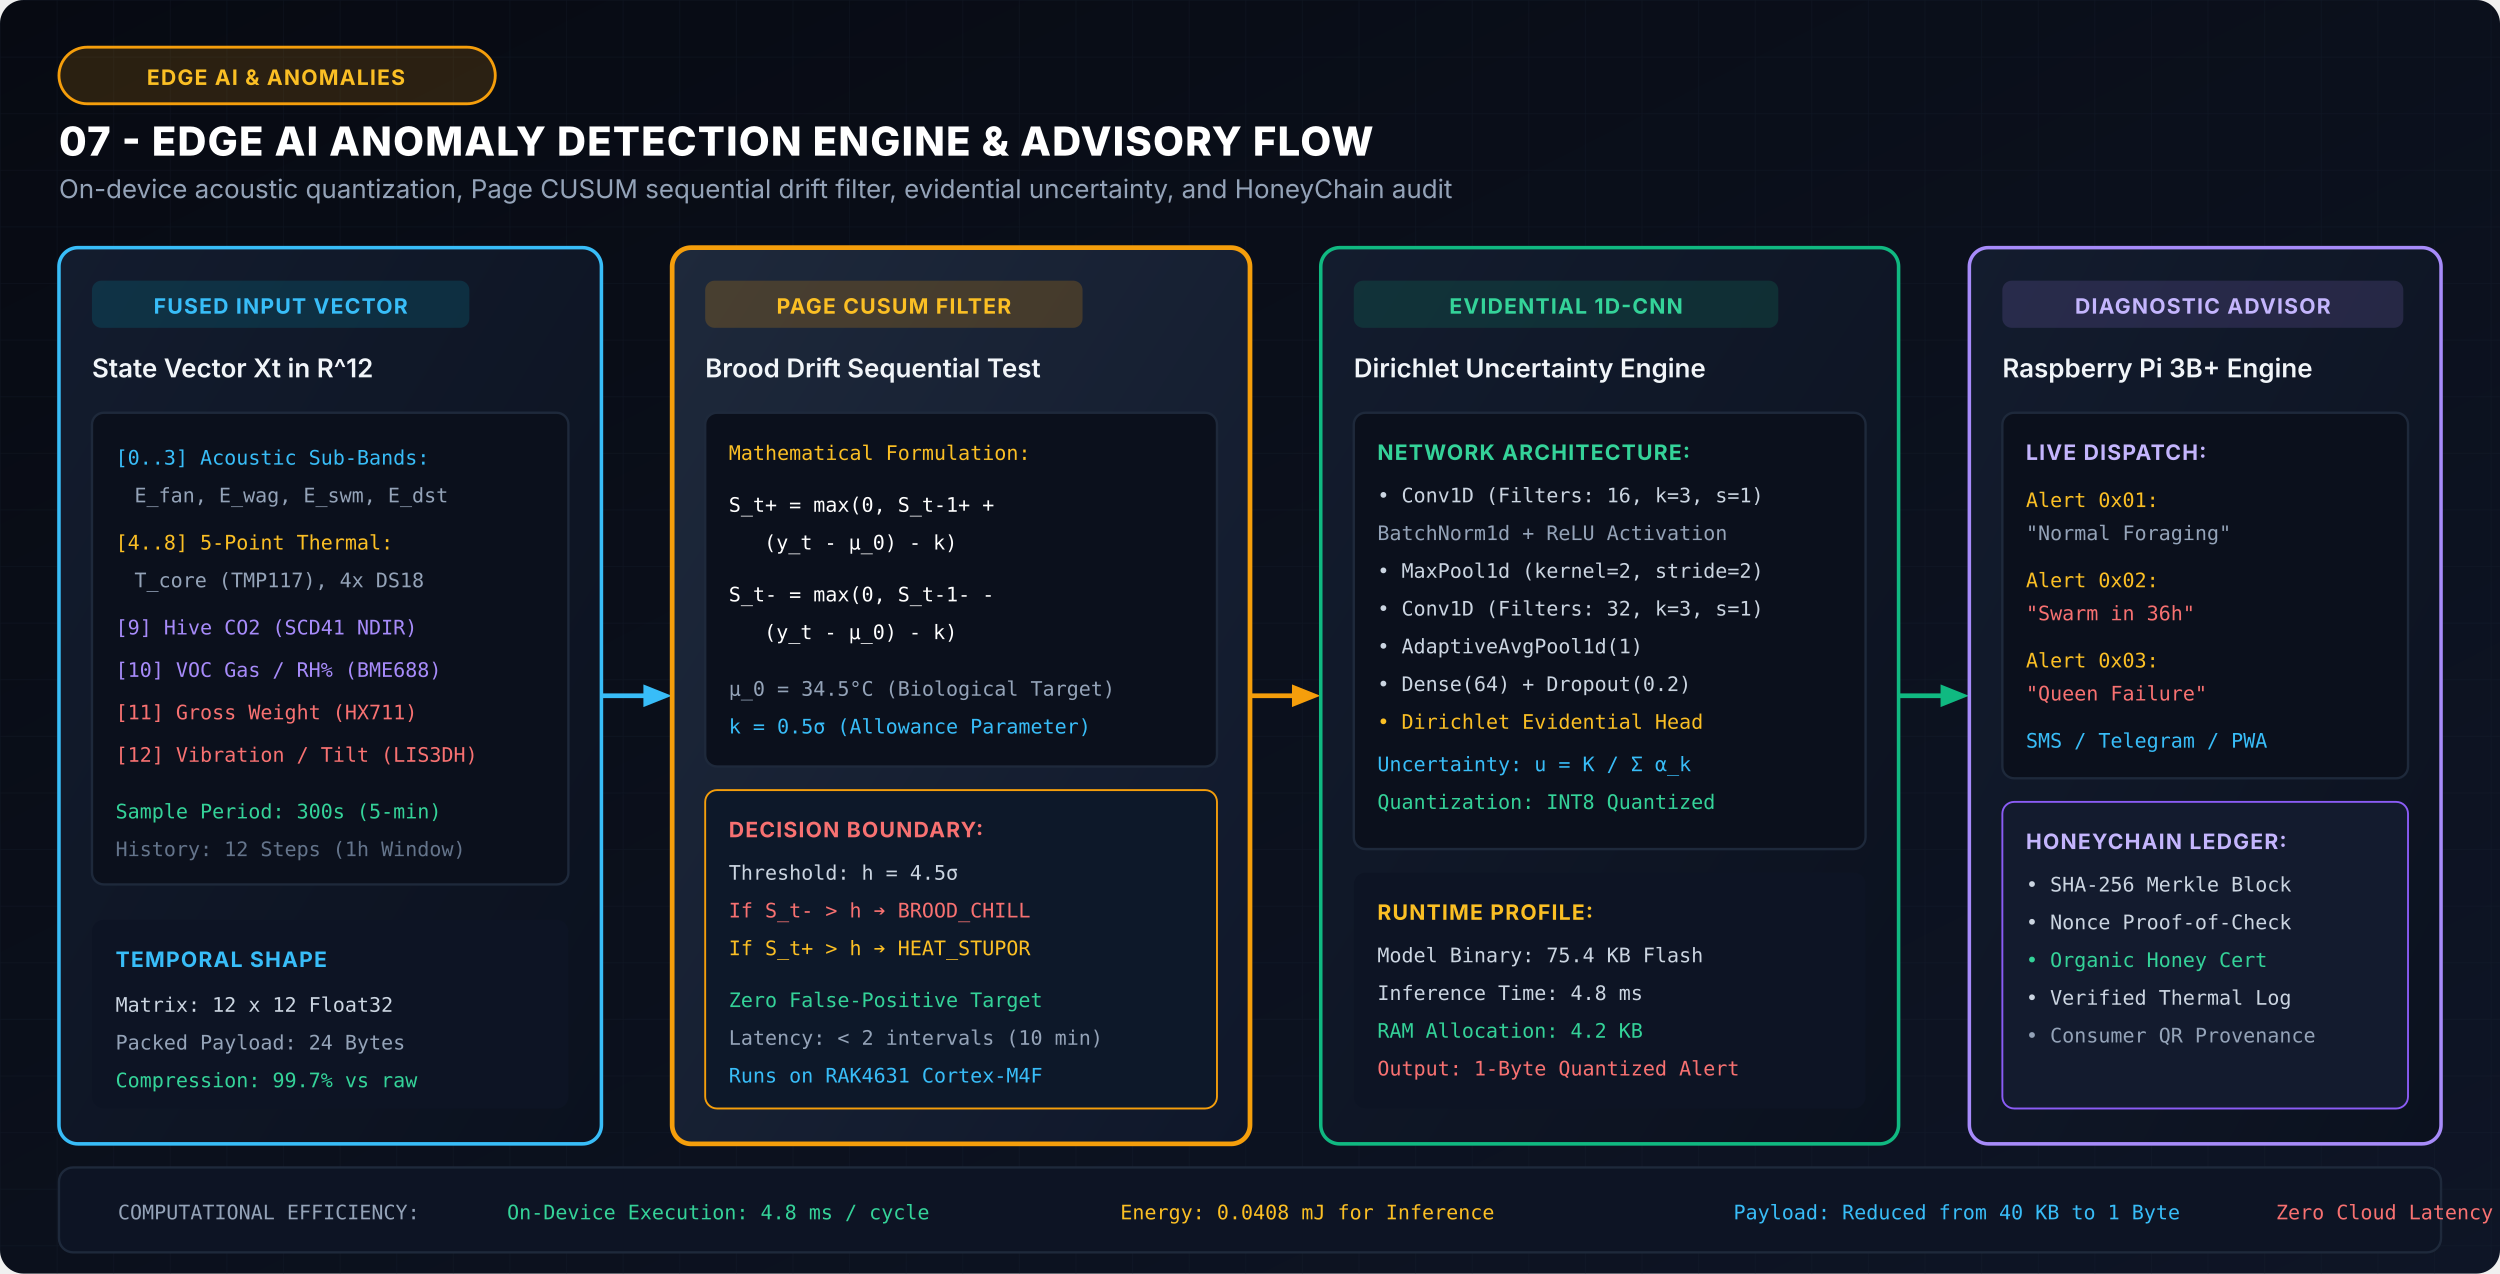
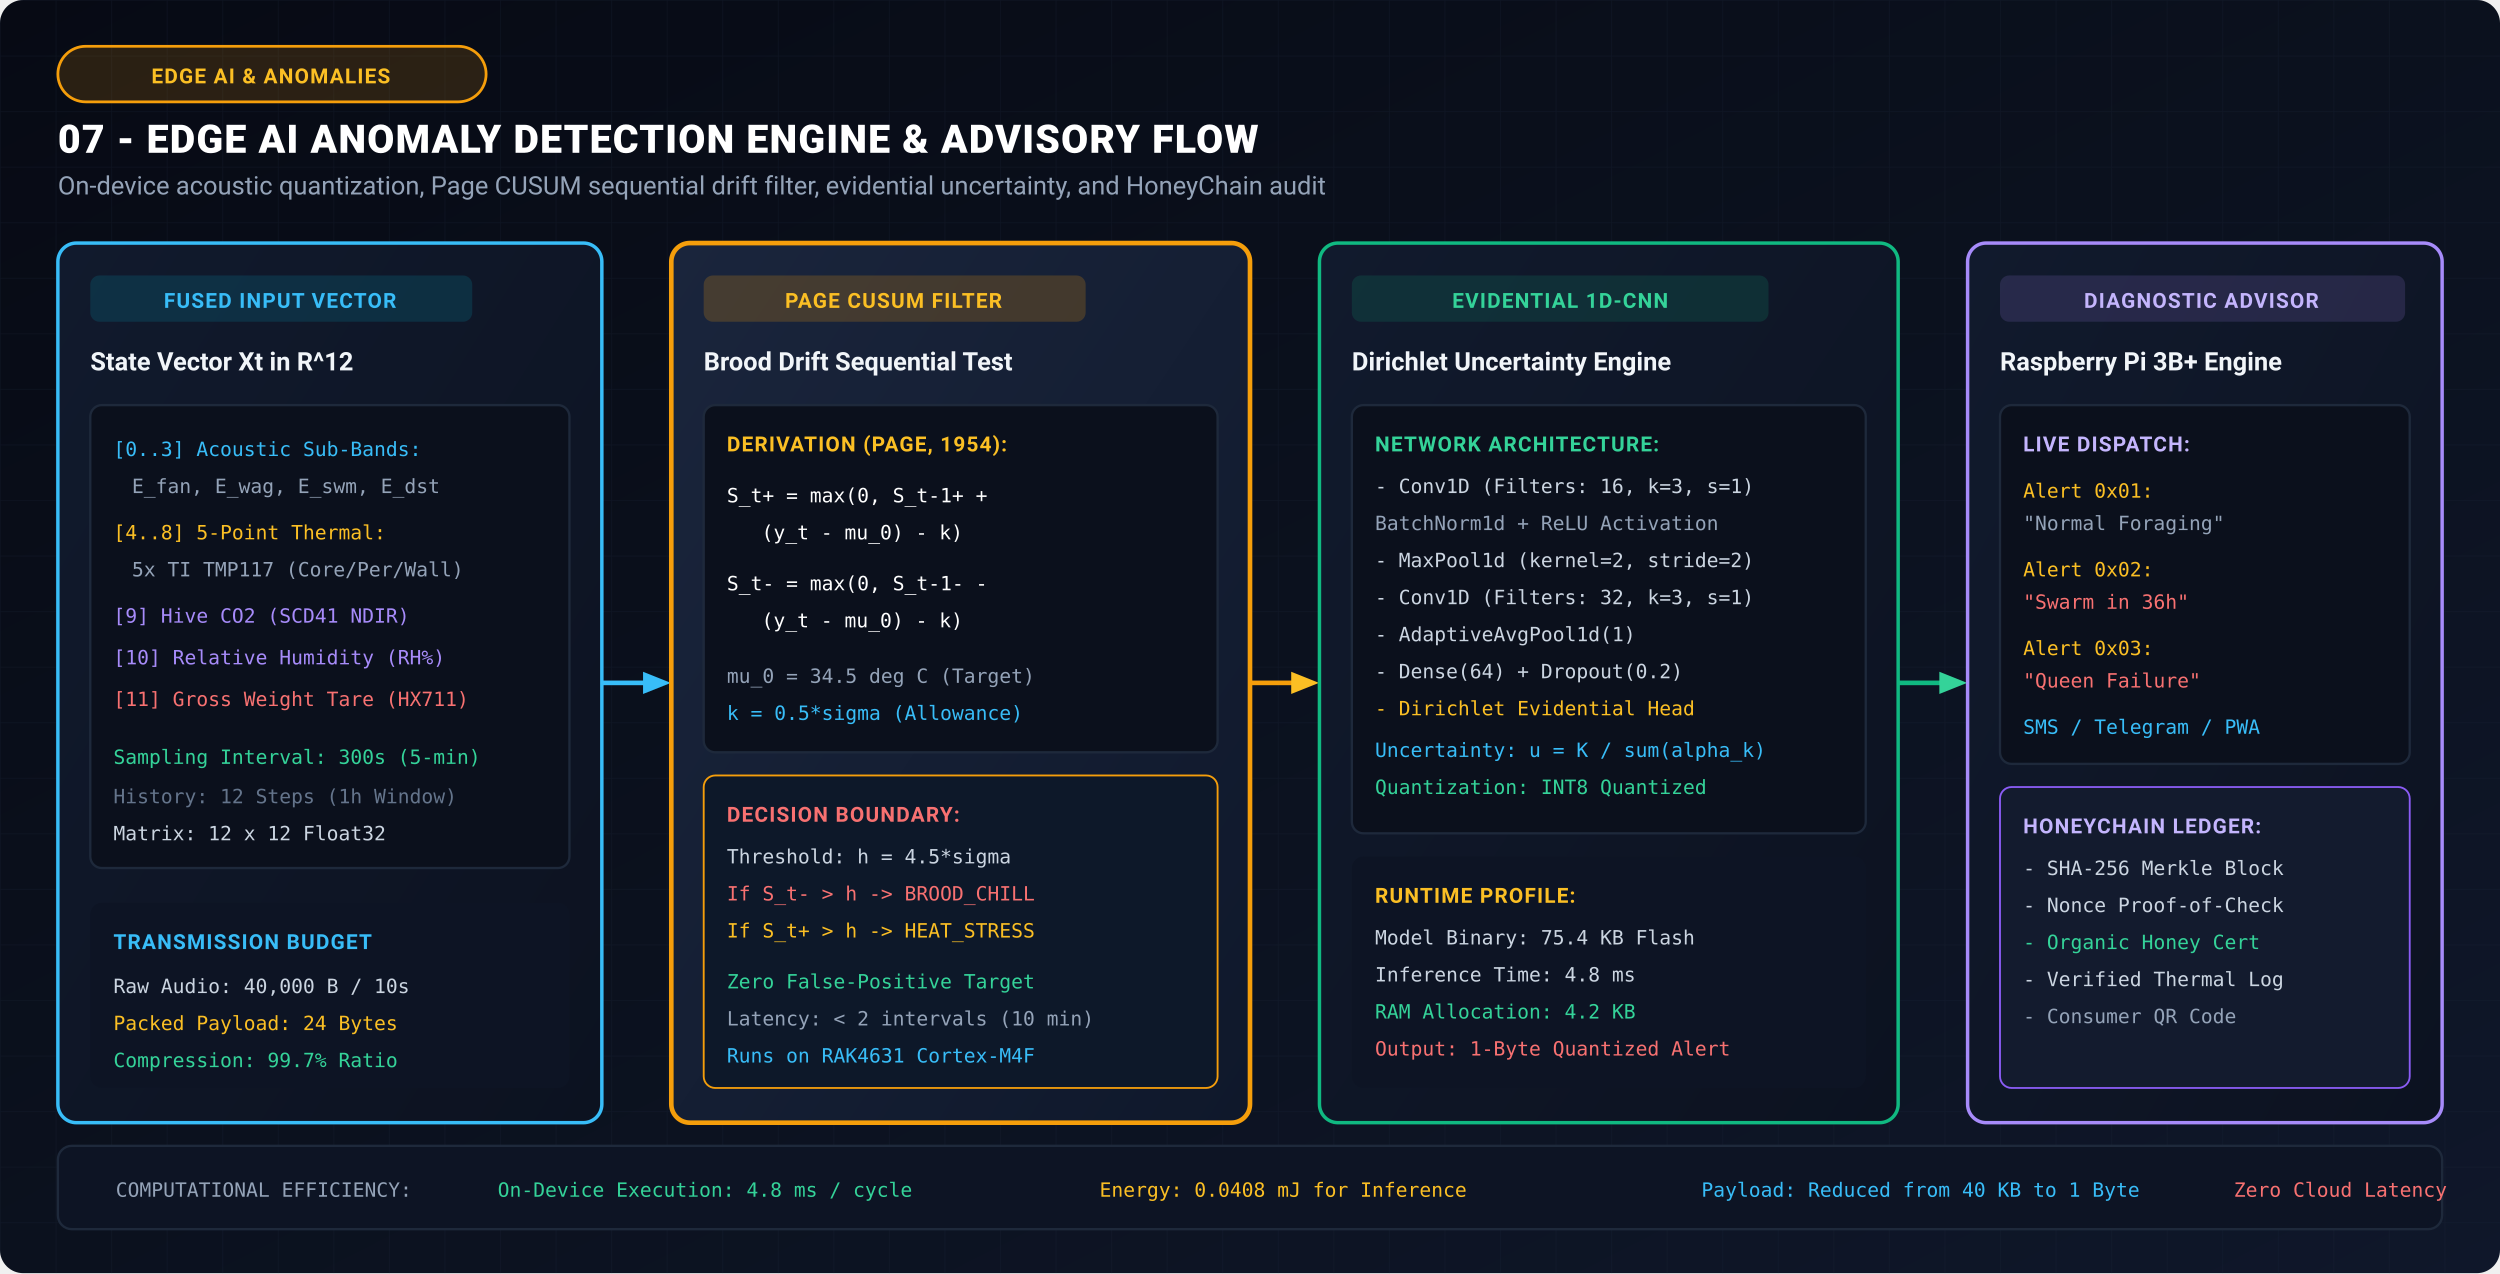
- <svg xmlns="http://www.w3.org/2000/svg" viewBox="0 0 1060 540" width="100%" height="100%">
+ <svg xmlns="http://www.w3.org/2000/svg" viewBox="0 0 1080 550" width="100%" height="100%">
  <defs>
    <linearGradient id="bgGrad" x1="0%" y1="0%" x2="100%" y2="100%">
-       <stop offset="0%" stop-color="#070a12" />
-       <stop offset="50%" stop-color="#0b101c" />
-       <stop offset="100%" stop-color="#0e1526" />
+       <stop offset="0%" stop-color="#070a14" />
+       <stop offset="50%" stop-color="#0b111e" />
+       <stop offset="100%" stop-color="#0f172a" />
    </linearGradient>
    <linearGradient id="cardGrad" x1="0%" y1="0%" x2="100%" y2="100%">
-       <stop offset="0%" stop-color="#131c2e" />
-       <stop offset="100%" stop-color="#0b111e" />
+       <stop offset="0%" stop-color="#111a2d" />
+       <stop offset="100%" stop-color="#0c1220" />
    </linearGradient>
    <linearGradient id="cardGradHighlight" x1="0%" y1="0%" x2="100%" y2="100%">
-       <stop offset="0%" stop-color="#1e293b" />
-       <stop offset="100%" stop-color="#0f172a" />
+       <stop offset="0%" stop-color="#1a253c" />
+       <stop offset="100%" stop-color="#0f182b" />
    </linearGradient>
    <linearGradient id="goldGrad" x1="0%" y1="0%" x2="100%" y2="0%">
-       <stop offset="0%" stop-color="#f59e0b" />
+       <stop offset="0%" stop-color="#d97706" />
      <stop offset="100%" stop-color="#fbbf24" />
    </linearGradient>
    <linearGradient id="cyanGrad" x1="0%" y1="0%" x2="100%" y2="0%">
-       <stop offset="0%" stop-color="#06b6d4" />
+       <stop offset="0%" stop-color="#0284c7" />
      <stop offset="100%" stop-color="#38bdf8" />
    </linearGradient>
    <linearGradient id="emeraldGrad" x1="0%" y1="0%" x2="100%" y2="0%">
-       <stop offset="0%" stop-color="#10b981" />
+       <stop offset="0%" stop-color="#059669" />
      <stop offset="100%" stop-color="#34d399" />
    </linearGradient>
    <linearGradient id="roseGrad" x1="0%" y1="0%" x2="100%" y2="0%">
-       <stop offset="0%" stop-color="#ef4444" />
-       <stop offset="100%" stop-color="#f87171" />
+       <stop offset="0%" stop-color="#e11d48" />
+       <stop offset="100%" stop-color="#fb7185" />
    </linearGradient>
    <linearGradient id="violetGrad" x1="0%" y1="0%" x2="100%" y2="0%">
-       <stop offset="0%" stop-color="#8b5cf6" />
+       <stop offset="0%" stop-color="#7c3aed" />
      <stop offset="100%" stop-color="#a78bfa" />
    </linearGradient>
    <marker id="arrCyan" viewBox="0 0 10 10" refX="6" refY="5" markerWidth="6" markerHeight="6" orient="auto-start-reverse">
      <path d="M 0 1 L 10 5 L 0 9 z" fill="#38bdf8" />
    </marker>
    <marker id="arrGold" viewBox="0 0 10 10" refX="6" refY="5" markerWidth="6" markerHeight="6" orient="auto-start-reverse">
-       <path d="M 0 1 L 10 5 L 0 9 z" fill="#f59e0b" />
+       <path d="M 0 1 L 10 5 L 0 9 z" fill="#fbbf24" />
    </marker>
    <marker id="arrEmerald" viewBox="0 0 10 10" refX="6" refY="5" markerWidth="6" markerHeight="6" orient="auto-start-reverse">
-       <path d="M 0 1 L 10 5 L 0 9 z" fill="#10b981" />
+       <path d="M 0 1 L 10 5 L 0 9 z" fill="#34d399" />
    </marker>
    <marker id="arrRose" viewBox="0 0 10 10" refX="6" refY="5" markerWidth="6" markerHeight="6" orient="auto-start-reverse">
-       <path d="M 0 1 L 10 5 L 0 9 z" fill="#ef4444" />
-     </marker>
-     <marker id="arrMuted" viewBox="0 0 10 10" refX="6" refY="5" markerWidth="6" markerHeight="6" orient="auto-start-reverse">
-       <path d="M 0 1 L 10 5 L 0 9 z" fill="#64748b" />
+       <path d="M 0 1 L 10 5 L 0 9 z" fill="#fb7185" />
    </marker>
    <pattern id="grid" width="24" height="24" patternUnits="userSpaceOnUse">
-       <path d="M 24 0 L 0 0 0 24" fill="none" stroke="#1e293b" stroke-width="0.5" stroke-opacity="0.3" />
+       <path d="M 24 0 L 0 0 0 24" fill="none" stroke="#1e293b" stroke-width="0.5" stroke-opacity="0.35" />
    </pattern>
  </defs>
  <style>
-         .headline { font-family: -apple-system, BlinkMacSystemFont, "Segoe UI", Inter, Roboto, sans-serif; font-weight: 800; font-size: 17px; fill: #ffffff; letter-spacing: 0.5px; }
-         .subhead { font-family: -apple-system, BlinkMacSystemFont, "Segoe UI", Inter, Roboto, sans-serif; font-size: 11px; fill: #94a3b8; }
-         .sec-title { font-family: -apple-system, BlinkMacSystemFont, "Segoe UI", Inter, Roboto, sans-serif; font-weight: 700; font-size: 13px; letter-spacing: 0.3px; }
-         .body-title { font-family: -apple-system, BlinkMacSystemFont, "Segoe UI", Inter, Roboto, sans-serif; font-weight: 600; font-size: 11px; fill: #f1f5f9; }
-         .body-desc { font-family: -apple-system, BlinkMacSystemFont, "Segoe UI", Inter, Roboto, sans-serif; font-size: 10px; fill: #94a3b8; }
-         .mono-sm { font-family: "JetBrains Mono", "SF Mono", Menlo, Consolas, monospace; font-size: 9.5px; }
-         .mono-xs { font-family: "JetBrains Mono", "SF Mono", Menlo, Consolas, monospace; font-size: 8.5px; }
-         .badge { font-family: -apple-system, BlinkMacSystemFont, "Segoe UI", Inter, Roboto, sans-serif; font-weight: 700; font-size: 9px; letter-spacing: 0.5px; }
+         .headline { font-family: system-ui, -apple-system, "Segoe UI", Roboto, sans-serif; font-weight: 800; font-size: 17px; fill: #ffffff; letter-spacing: 0.5px; }
+         .subhead { font-family: system-ui, -apple-system, "Segoe UI", Roboto, sans-serif; font-size: 11px; fill: #94a3b8; }
+         .sec-title { font-family: system-ui, -apple-system, "Segoe UI", Roboto, sans-serif; font-weight: 700; font-size: 12.5px; letter-spacing: 0.3px; }
+         .body-title { font-family: system-ui, -apple-system, "Segoe UI", Roboto, sans-serif; font-weight: 600; font-size: 11px; fill: #f1f5f9; }
+         .body-desc { font-family: system-ui, -apple-system, "Segoe UI", Roboto, sans-serif; font-size: 10px; fill: #94a3b8; line-height: 1.4; }
+         .mono-sm { font-family: "SF Mono", "JetBrains Mono", Consolas, Menlo, monospace; font-size: 9.5px; }
+         .mono-xs { font-family: "SF Mono", "JetBrains Mono", Consolas, Menlo, monospace; font-size: 8.5px; }
+         .badge { font-family: system-ui, -apple-system, "Segoe UI", Roboto, sans-serif; font-weight: 700; font-size: 9px; letter-spacing: 0.5px; }
    </style>
-   <rect width="1060" height="540" fill="url(#bgGrad)" rx="10" />
-   <rect width="1060" height="540" fill="url(#grid)" rx="10" />
+   <rect width="1080" height="550" fill="url(#bgGrad)" rx="10" />
+   <rect width="1080" height="550" fill="url(#grid)" rx="10" />
  <rect x="25" y="20" width="185" height="24" rx="12" fill="rgba(245, 158, 11, 0.15)" stroke="#f59e0b" stroke-width="1.2" />
  <text x="117" y="36" class="badge" fill="#fbbf24" text-anchor="middle">EDGE AI &amp; ANOMALIES</text>
  <text x="25" y="66" class="headline">07 - EDGE AI ANOMALY DETECTION ENGINE &amp; ADVISORY FLOW</text>
  <text x="25" y="84" class="subhead">On-device acoustic quantization, Page CUSUM sequential drift filter, evidential uncertainty, and HoneyChain audit</text>
  <g transform="translate(25, 105)">
-     <rect x="0" y="0" width="230" height="380" rx="8" fill="url(#cardGrad)" stroke="#38bdf8" stroke-width="1.5" />
-     <rect x="14" y="14" width="160" height="20" rx="4" fill="rgba(6, 182, 212, 0.15)" />
-     <text x="94" y="28" class="badge" fill="#38bdf8" text-anchor="middle">FUSED INPUT VECTOR</text>
+     <rect x="0" y="0" width="235" height="380" rx="8" fill="url(#cardGrad)" stroke="#38bdf8" stroke-width="1.5" />
+     <rect x="14" y="14" width="165" height="20" rx="4" fill="rgba(6, 182, 212, 0.15)" />
+     <text x="96" y="28" class="badge" fill="#38bdf8" text-anchor="middle">FUSED INPUT VECTOR</text>
    <text x="14" y="55" class="body-title">State Vector Xt in R^12</text>
    <g transform="translate(14, 70)">
-       <rect width="202" height="200" rx="5" fill="#0b101c" stroke="#1e293b" />
+       <rect width="207" height="200" rx="5" fill="#0b101c" stroke="#1e293b" />
      <text x="10" y="22" class="mono-xs" fill="#38bdf8">[0..3] Acoustic Sub-Bands:</text>
      <text x="18" y="38" class="mono-xs" fill="#94a3b8"> E_fan, E_wag, E_swm, E_dst</text>
      <text x="10" y="58" class="mono-xs" fill="#fbbf24">[4..8] 5-Point Thermal:</text>
-       <text x="18" y="74" class="mono-xs" fill="#94a3b8"> T_core (TMP117), 4x DS18</text>
+       <text x="18" y="74" class="mono-xs" fill="#94a3b8"> 5x TI TMP117 (Core/Per/Wall)</text>
      <text x="10" y="94" class="mono-xs" fill="#a78bfa">[9] Hive CO2 (SCD41 NDIR)</text>
-       <text x="10" y="112" class="mono-xs" fill="#a78bfa">[10] VOC Gas / RH% (BME688)</text>
-       <text x="10" y="130" class="mono-xs" fill="#f87171">[11] Gross Weight (HX711)</text>
-       <text x="10" y="148" class="mono-xs" fill="#f87171">[12] Vibration / Tilt (LIS3DH)</text>
-       <text x="10" y="172" class="mono-xs" fill="#34d399">Sample Period: 300s (5-min)</text>
-       <text x="10" y="188" class="mono-xs" fill="#64748b">History: 12 Steps (1h Window)</text>
+       <text x="10" y="112" class="mono-xs" fill="#a78bfa">[10] Relative Humidity (RH%)</text>
+       <text x="10" y="130" class="mono-xs" fill="#f87171">[11] Gross Weight Tare (HX711)</text>
+       <text x="10" y="155" class="mono-xs" fill="#34d399">Sampling Interval: 300s (5-min)</text>
+       <text x="10" y="172" class="mono-xs" fill="#64748b">History: 12 Steps (1h Window)</text>
+       <text x="10" y="188" class="mono-xs" fill="#cbd5e1">Matrix: 12 x 12 Float32</text>
    </g>
-     <rect x="14" y="285" width="202" height="80" rx="5" fill="#0d1424" />
-     <text x="24" y="305" class="badge" fill="#38bdf8">TEMPORAL SHAPE</text>
-     <text x="24" y="324" class="mono-xs" fill="#cbd5e1">Matrix: 12 x 12 Float32</text>
-     <text x="24" y="340" class="mono-xs" fill="#94a3b8">Packed Payload: 24 Bytes</text>
-     <text x="24" y="356" class="mono-xs" fill="#34d399">Compression: 99.7% vs raw</text>
-     <path d="M 230 190 L 255 190" stroke="#38bdf8" stroke-width="2" marker-end="url(#arrCyan)" />
-     <rect x="260" y="0" width="245" height="380" rx="8" fill="url(#cardGradHighlight)" stroke="#f59e0b" stroke-width="2" />
-     <rect x="274" y="14" width="160" height="20" rx="4" fill="rgba(245, 158, 11, 0.2)" />
-     <text x="354" y="28" class="badge" fill="#fbbf24" text-anchor="middle">PAGE CUSUM FILTER</text>
-     <text x="274" y="55" class="body-title">Brood Drift Sequential Test</text>
-     <g transform="translate(274, 70)">
-       <rect width="217" height="150" rx="5" fill="#0b101c" stroke="#1e293b" />
-       <text x="10" y="20" class="mono-xs" fill="#fbbf24">Mathematical Formulation:</text>
+     <rect x="14" y="285" width="207" height="80" rx="5" fill="#0d1424" />
+     <text x="24" y="305" class="badge" fill="#38bdf8">TRANSMISSION BUDGET</text>
+     <text x="24" y="324" class="mono-xs" fill="#cbd5e1">Raw Audio: 40,000 B / 10s</text>
+     <text x="24" y="340" class="mono-xs" fill="#fbbf24">Packed Payload: 24 Bytes</text>
+     <text x="24" y="356" class="mono-xs" fill="#34d399">Compression: 99.7% Ratio</text>
+     <path d="M 235 190 L 260 190" stroke="#38bdf8" stroke-width="2" marker-end="url(#arrCyan)" />
+     <rect x="265" y="0" width="250" height="380" rx="8" fill="url(#cardGradHighlight)" stroke="#f59e0b" stroke-width="2" />
+     <rect x="279" y="14" width="165" height="20" rx="4" fill="rgba(245, 158, 11, 0.2)" />
+     <text x="361" y="28" class="badge" fill="#fbbf24" text-anchor="middle">PAGE CUSUM FILTER</text>
+     <text x="279" y="55" class="body-title">Brood Drift Sequential Test</text>
+     <g transform="translate(279, 70)">
+       <rect width="222" height="150" rx="5" fill="#0b101c" stroke="#1e293b" />
+       <text x="10" y="20" class="badge" fill="#fbbf24">DERIVATION (PAGE, 1954):</text>
      <text x="10" y="42" class="mono-xs" fill="#ffffff">S_t+ = max(0, S_t-1+ +</text>
-       <text x="25" y="58" class="mono-xs" fill="#ffffff">       (y_t - μ_0) - k)</text>
+       <text x="25" y="58" class="mono-xs" fill="#ffffff">       (y_t - mu_0) - k)</text>
      <text x="10" y="80" class="mono-xs" fill="#ffffff">S_t- = max(0, S_t-1- -</text>
-       <text x="25" y="96" class="mono-xs" fill="#ffffff">       (y_t - μ_0) - k)</text>
-       <text x="10" y="120" class="mono-xs" fill="#94a3b8">μ_0 = 34.5°C (Biological Target)</text>
-       <text x="10" y="136" class="mono-xs" fill="#38bdf8">k = 0.5σ (Allowance Parameter)</text>
+       <text x="25" y="96" class="mono-xs" fill="#ffffff">       (y_t - mu_0) - k)</text>
+       <text x="10" y="120" class="mono-xs" fill="#94a3b8">mu_0 = 34.5 deg C (Target)</text>
+       <text x="10" y="136" class="mono-xs" fill="#38bdf8">k = 0.5*sigma (Allowance)</text>
    </g>
-     <g transform="translate(274, 230)">
-       <rect width="217" height="135" rx="5" fill="#0d1829" stroke="#f59e0b" stroke-width="0.8" />
+     <g transform="translate(279, 230)">
+       <rect width="222" height="135" rx="5" fill="#0d1829" stroke="#f59e0b" stroke-width="0.8" />
      <text x="10" y="20" class="badge" fill="#f87171">DECISION BOUNDARY:</text>
-       <text x="10" y="38" class="mono-xs" fill="#cbd5e1">Threshold: h = 4.5σ</text>
-       <text x="10" y="54" class="mono-xs" fill="#f87171">If S_t- &gt; h ➔ BROOD_CHILL</text>
-       <text x="10" y="70" class="mono-xs" fill="#fbbf24">If S_t+ &gt; h ➔ HEAT_STUPOR</text>
+       <text x="10" y="38" class="mono-xs" fill="#cbd5e1">Threshold: h = 4.5*sigma</text>
+       <text x="10" y="54" class="mono-xs" fill="#f87171">If S_t- &gt; h -&gt; BROOD_CHILL</text>
+       <text x="10" y="70" class="mono-xs" fill="#fbbf24">If S_t+ &gt; h -&gt; HEAT_STRESS</text>
      <text x="10" y="92" class="mono-xs" fill="#34d399">Zero False-Positive Target</text>
      <text x="10" y="108" class="mono-xs" fill="#94a3b8">Latency: &lt; 2 intervals (10 min)</text>
      <text x="10" y="124" class="mono-xs" fill="#38bdf8">Runs on RAK4631 Cortex-M4F</text>
    </g>
-     <path d="M 505 190 L 530 190" stroke="#f59e0b" stroke-width="2" marker-end="url(#arrGold)" />
-     <rect x="535" y="0" width="245" height="380" rx="8" fill="url(#cardGrad)" stroke="#10b981" stroke-width="1.5" />
-     <rect x="549" y="14" width="180" height="20" rx="4" fill="rgba(16, 185, 129, 0.15)" />
-     <text x="639" y="28" class="badge" fill="#34d399" text-anchor="middle">EVIDENTIAL 1D-CNN</text>
-     <text x="549" y="55" class="body-title">Dirichlet Uncertainty Engine</text>
-     <g transform="translate(549, 70)">
-       <rect width="217" height="185" rx="5" fill="#0b101c" stroke="#1e293b" />
+     <path d="M 515 190 L 540 190" stroke="#f59e0b" stroke-width="2" marker-end="url(#arrGold)" />
+     <rect x="545" y="0" width="250" height="380" rx="8" fill="url(#cardGrad)" stroke="#10b981" stroke-width="1.5" />
+     <rect x="559" y="14" width="180" height="20" rx="4" fill="rgba(16, 185, 129, 0.15)" />
+     <text x="649" y="28" class="badge" fill="#34d399" text-anchor="middle">EVIDENTIAL 1D-CNN</text>
+     <text x="559" y="55" class="body-title">Dirichlet Uncertainty Engine</text>
+     <g transform="translate(559, 70)">
+       <rect width="222" height="185" rx="5" fill="#0b101c" stroke="#1e293b" />
      <text x="10" y="20" class="badge" fill="#34d399">NETWORK ARCHITECTURE:</text>
-       <text x="10" y="38" class="mono-xs" fill="#cbd5e1">• Conv1D (Filters: 16, k=3, s=1)</text>
+       <text x="10" y="38" class="mono-xs" fill="#cbd5e1">- Conv1D (Filters: 16, k=3, s=1)</text>
      <text x="10" y="54" class="mono-xs" fill="#94a3b8">  BatchNorm1d + ReLU Activation</text>
-       <text x="10" y="70" class="mono-xs" fill="#cbd5e1">• MaxPool1d (kernel=2, stride=2)</text>
-       <text x="10" y="86" class="mono-xs" fill="#cbd5e1">• Conv1D (Filters: 32, k=3, s=1)</text>
-       <text x="10" y="102" class="mono-xs" fill="#cbd5e1">• AdaptiveAvgPool1d(1)</text>
-       <text x="10" y="118" class="mono-xs" fill="#cbd5e1">• Dense(64) + Dropout(0.2)</text>
-       <text x="10" y="134" class="mono-xs" fill="#fbbf24">• Dirichlet Evidential Head</text>
-       <text x="10" y="152" class="mono-xs" fill="#38bdf8">Uncertainty: u = K / Σ α_k</text>
+       <text x="10" y="70" class="mono-xs" fill="#cbd5e1">- MaxPool1d (kernel=2, stride=2)</text>
+       <text x="10" y="86" class="mono-xs" fill="#cbd5e1">- Conv1D (Filters: 32, k=3, s=1)</text>
+       <text x="10" y="102" class="mono-xs" fill="#cbd5e1">- AdaptiveAvgPool1d(1)</text>
+       <text x="10" y="118" class="mono-xs" fill="#cbd5e1">- Dense(64) + Dropout(0.2)</text>
+       <text x="10" y="134" class="mono-xs" fill="#fbbf24">- Dirichlet Evidential Head</text>
+       <text x="10" y="152" class="mono-xs" fill="#38bdf8">Uncertainty: u = K / sum(alpha_k)</text>
      <text x="10" y="168" class="mono-xs" fill="#34d399">Quantization: INT8 Quantized</text>
    </g>
-     <g transform="translate(549, 265)">
-       <rect width="217" height="100" rx="5" fill="#0d1424" />
+     <g transform="translate(559, 265)">
+       <rect width="222" height="100" rx="5" fill="#0d1424" />
      <text x="10" y="20" class="badge" fill="#fbbf24">RUNTIME PROFILE:</text>
      <text x="10" y="38" class="mono-xs" fill="#cbd5e1">Model Binary: 75.4 KB Flash</text>
      <text x="10" y="54" class="mono-xs" fill="#cbd5e1">Inference Time: 4.8 ms</text>
      <text x="10" y="70" class="mono-xs" fill="#34d399">RAM Allocation: 4.2 KB</text>
      <text x="10" y="86" class="mono-xs" fill="#f87171">Output: 1-Byte Quantized Alert</text>
    </g>
-     <path d="M 780 190 L 805 190" stroke="#10b981" stroke-width="2" marker-end="url(#arrEmerald)" />
-     <rect x="810" y="0" width="200" height="380" rx="8" fill="url(#cardGrad)" stroke="#a78bfa" stroke-width="1.5" />
-     <rect x="824" y="14" width="170" height="20" rx="4" fill="rgba(167, 139, 250, 0.15)" />
-     <text x="909" y="28" class="badge" fill="#c4b5fd" text-anchor="middle">DIAGNOSTIC ADVISOR</text>
-     <text x="824" y="55" class="body-title">Raspberry Pi 3B+ Engine</text>
-     <g transform="translate(824, 70)">
-       <rect width="172" height="155" rx="5" fill="#0b101c" stroke="#1e293b" />
+     <path d="M 795 190 L 820 190" stroke="#10b981" stroke-width="2" marker-end="url(#arrEmerald)" />
+     <rect x="825" y="0" width="205" height="380" rx="8" fill="url(#cardGrad)" stroke="#a78bfa" stroke-width="1.5" />
+     <rect x="839" y="14" width="175" height="20" rx="4" fill="rgba(167, 139, 250, 0.15)" />
+     <text x="926" y="28" class="badge" fill="#c4b5fd" text-anchor="middle">DIAGNOSTIC ADVISOR</text>
+     <text x="839" y="55" class="body-title">Raspberry Pi 3B+ Engine</text>
+     <g transform="translate(839, 70)">
+       <rect width="177" height="155" rx="5" fill="#0b101c" stroke="#1e293b" />
      <text x="10" y="20" class="badge" fill="#c4b5fd">LIVE DISPATCH:</text>
      <text x="10" y="40" class="mono-xs" fill="#fbbf24">Alert 0x01:</text>
      <text x="10" y="54" class="mono-xs" fill="#94a3b8">"Normal Foraging"</text>
      <text x="10" y="74" class="mono-xs" fill="#fbbf24">Alert 0x02:</text>
      <text x="10" y="88" class="mono-xs" fill="#f87171">"Swarm in 36h"</text>
      <text x="10" y="108" class="mono-xs" fill="#fbbf24">Alert 0x03:</text>
      <text x="10" y="122" class="mono-xs" fill="#f87171">"Queen Failure"</text>
      <text x="10" y="142" class="mono-xs" fill="#38bdf8">SMS / Telegram / PWA</text>
    </g>
-     <g transform="translate(824, 235)">
-       <rect width="172" height="130" rx="5" fill="#131b2e" stroke="#8b5cf6" stroke-width="0.8" />
+     <g transform="translate(839, 235)">
+       <rect width="177" height="130" rx="5" fill="#131b2e" stroke="#8b5cf6" stroke-width="0.8" />
      <text x="10" y="20" class="badge" fill="#c4b5fd">HONEYCHAIN LEDGER:</text>
-       <text x="10" y="38" class="mono-xs" fill="#cbd5e1">• SHA-256 Merkle Block</text>
-       <text x="10" y="54" class="mono-xs" fill="#cbd5e1">• Nonce Proof-of-Check</text>
-       <text x="10" y="70" class="mono-xs" fill="#34d399">• Organic Honey Cert</text>
-       <text x="10" y="86" class="mono-xs" fill="#cbd5e1">• Verified Thermal Log</text>
-       <text x="10" y="102" class="mono-xs" fill="#94a3b8">• Consumer QR Provenance</text>
+       <text x="10" y="38" class="mono-xs" fill="#cbd5e1">- SHA-256 Merkle Block</text>
+       <text x="10" y="54" class="mono-xs" fill="#cbd5e1">- Nonce Proof-of-Check</text>
+       <text x="10" y="70" class="mono-xs" fill="#34d399">- Organic Honey Cert</text>
+       <text x="10" y="86" class="mono-xs" fill="#cbd5e1">- Verified Thermal Log</text>
+       <text x="10" y="102" class="mono-xs" fill="#94a3b8">- Consumer QR Code</text>
    </g>
  </g>
  <g transform="translate(25, 495)">
-     <rect width="1010" height="36" rx="6" fill="#0d1424" stroke="#1e293b" />
+     <rect width="1030" height="36" rx="6" fill="#0d1424" stroke="#1e293b" />
    <text x="25" y="22" class="mono-xs" fill="#94a3b8">COMPUTATIONAL EFFICIENCY:</text>
    <text x="190" y="22" class="mono-xs" fill="#34d399">On-Device Execution: 4.8 ms / cycle</text>
    <text x="450" y="22" class="mono-xs" fill="#fbbf24">Energy: 0.0408 mJ for Inference</text>
    <text x="710" y="22" class="mono-xs" fill="#38bdf8">Payload: Reduced from 40 KB to 1 Byte</text>
    <text x="940" y="22" class="mono-xs" fill="#f87171">Zero Cloud Latency</text>
  </g>
</svg>
